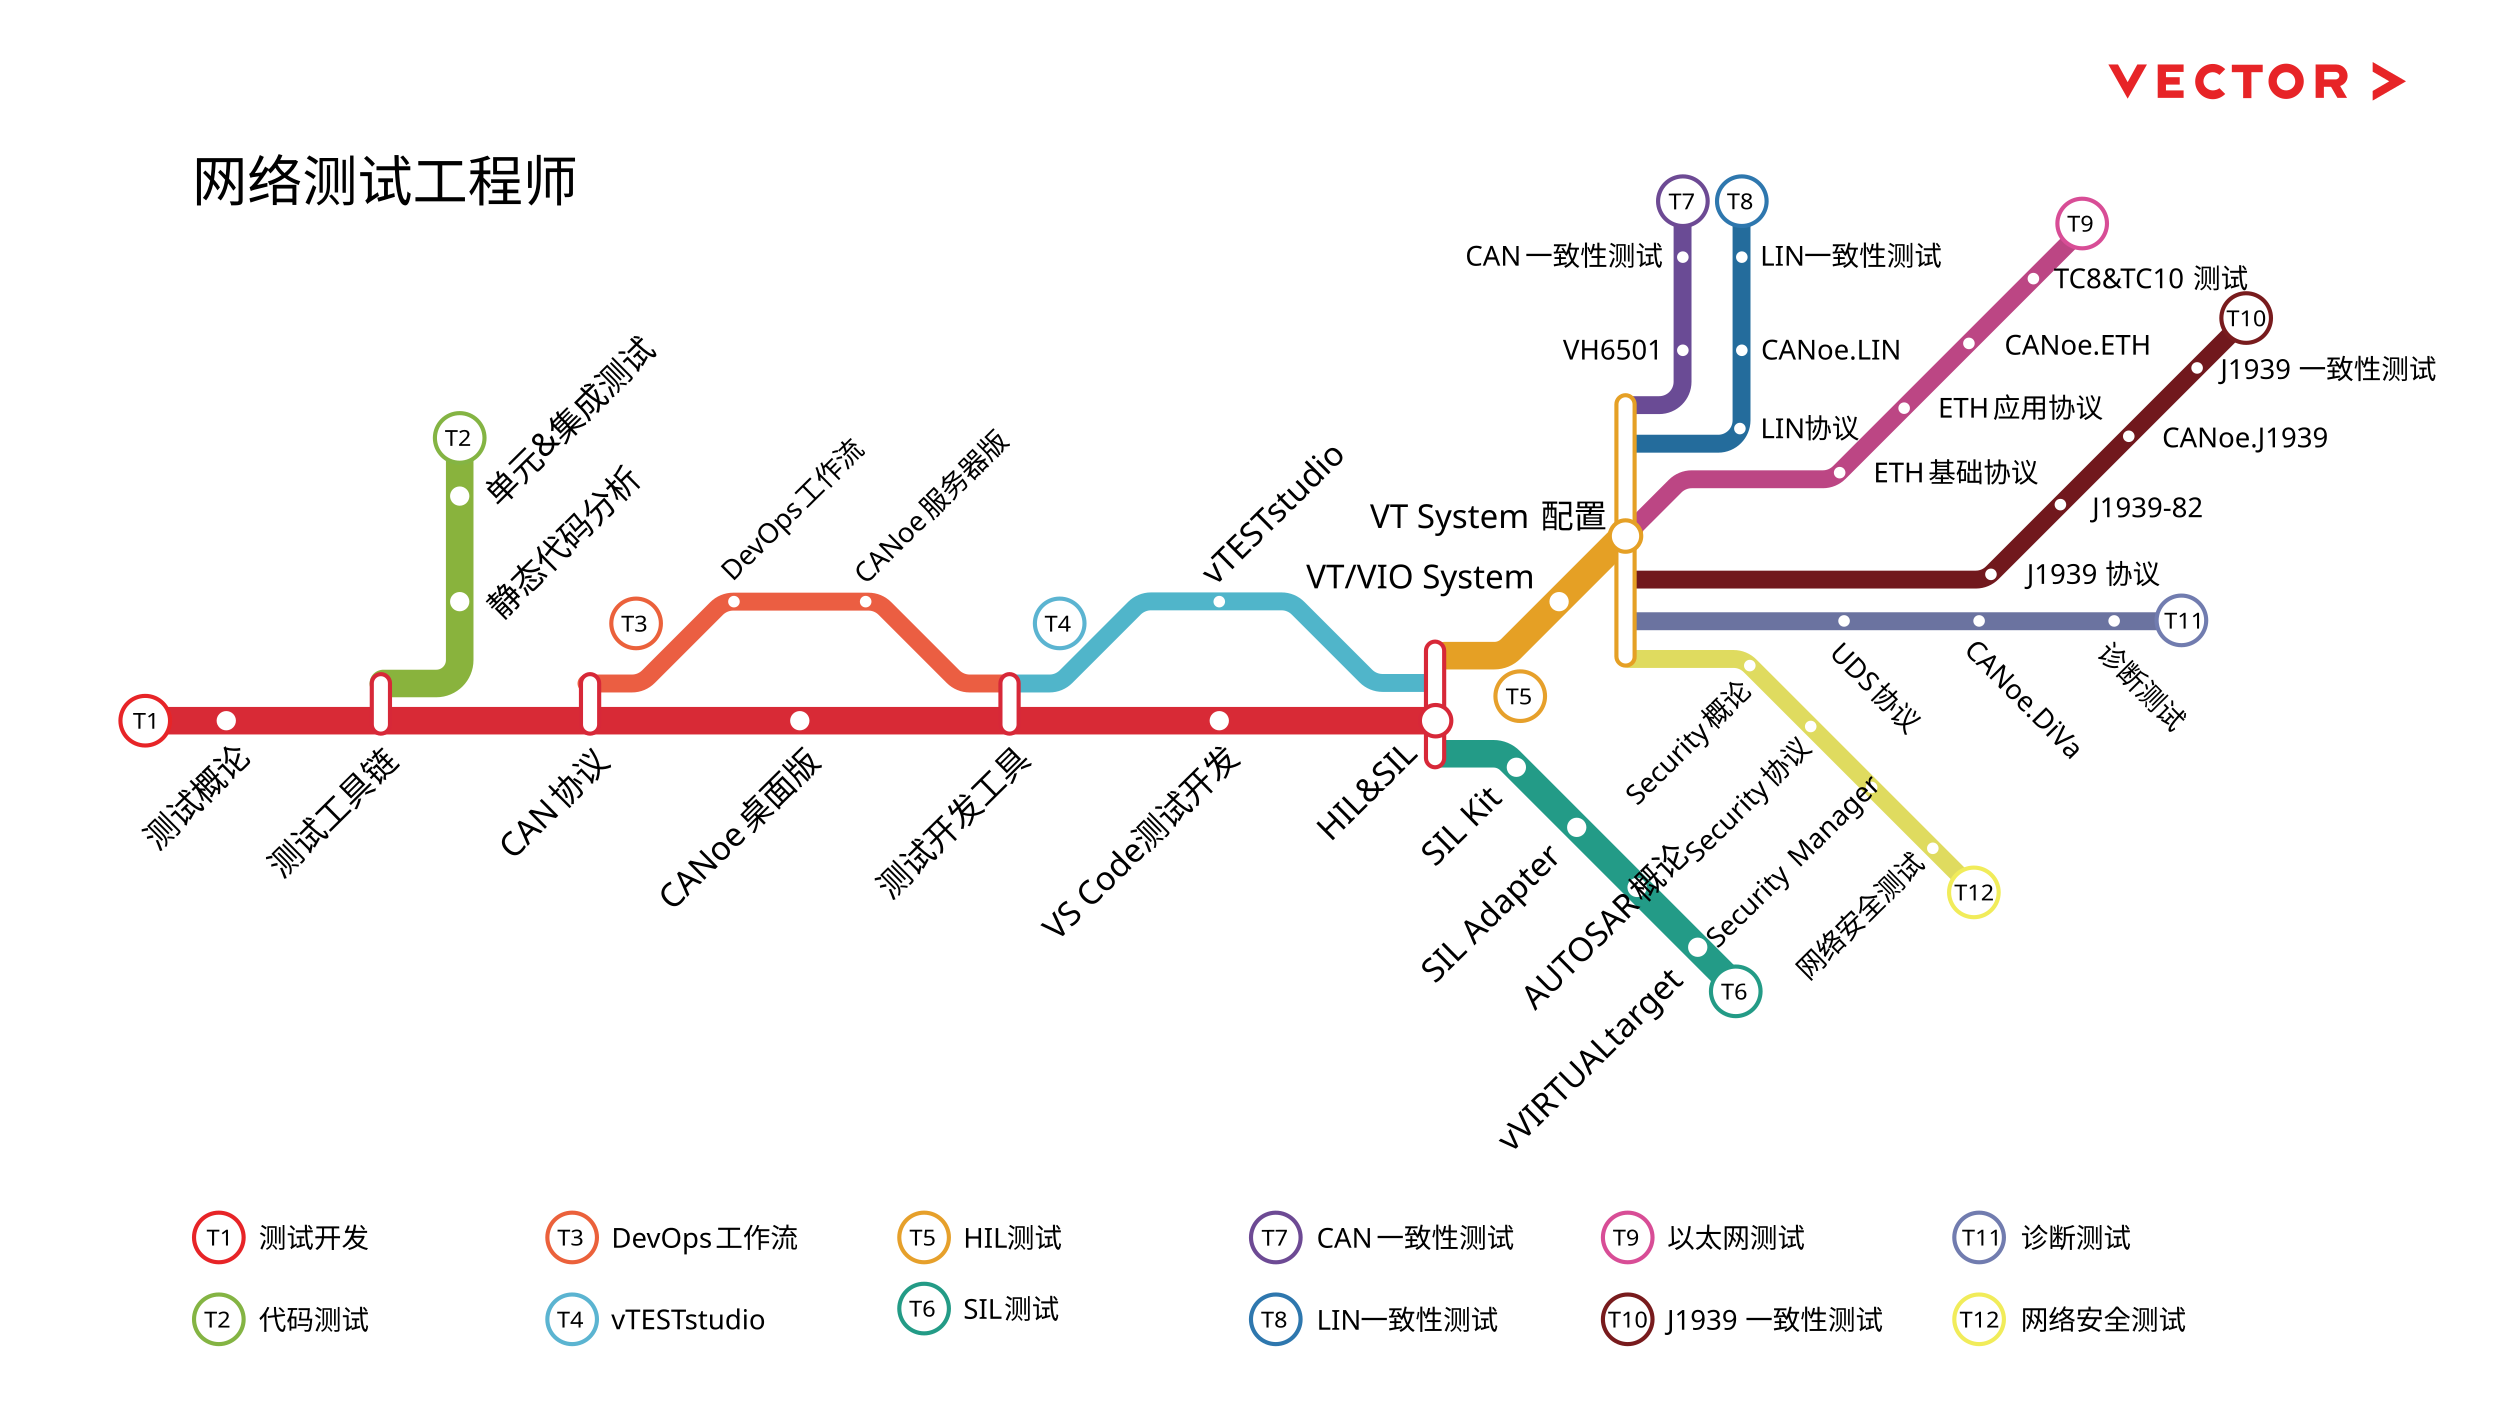
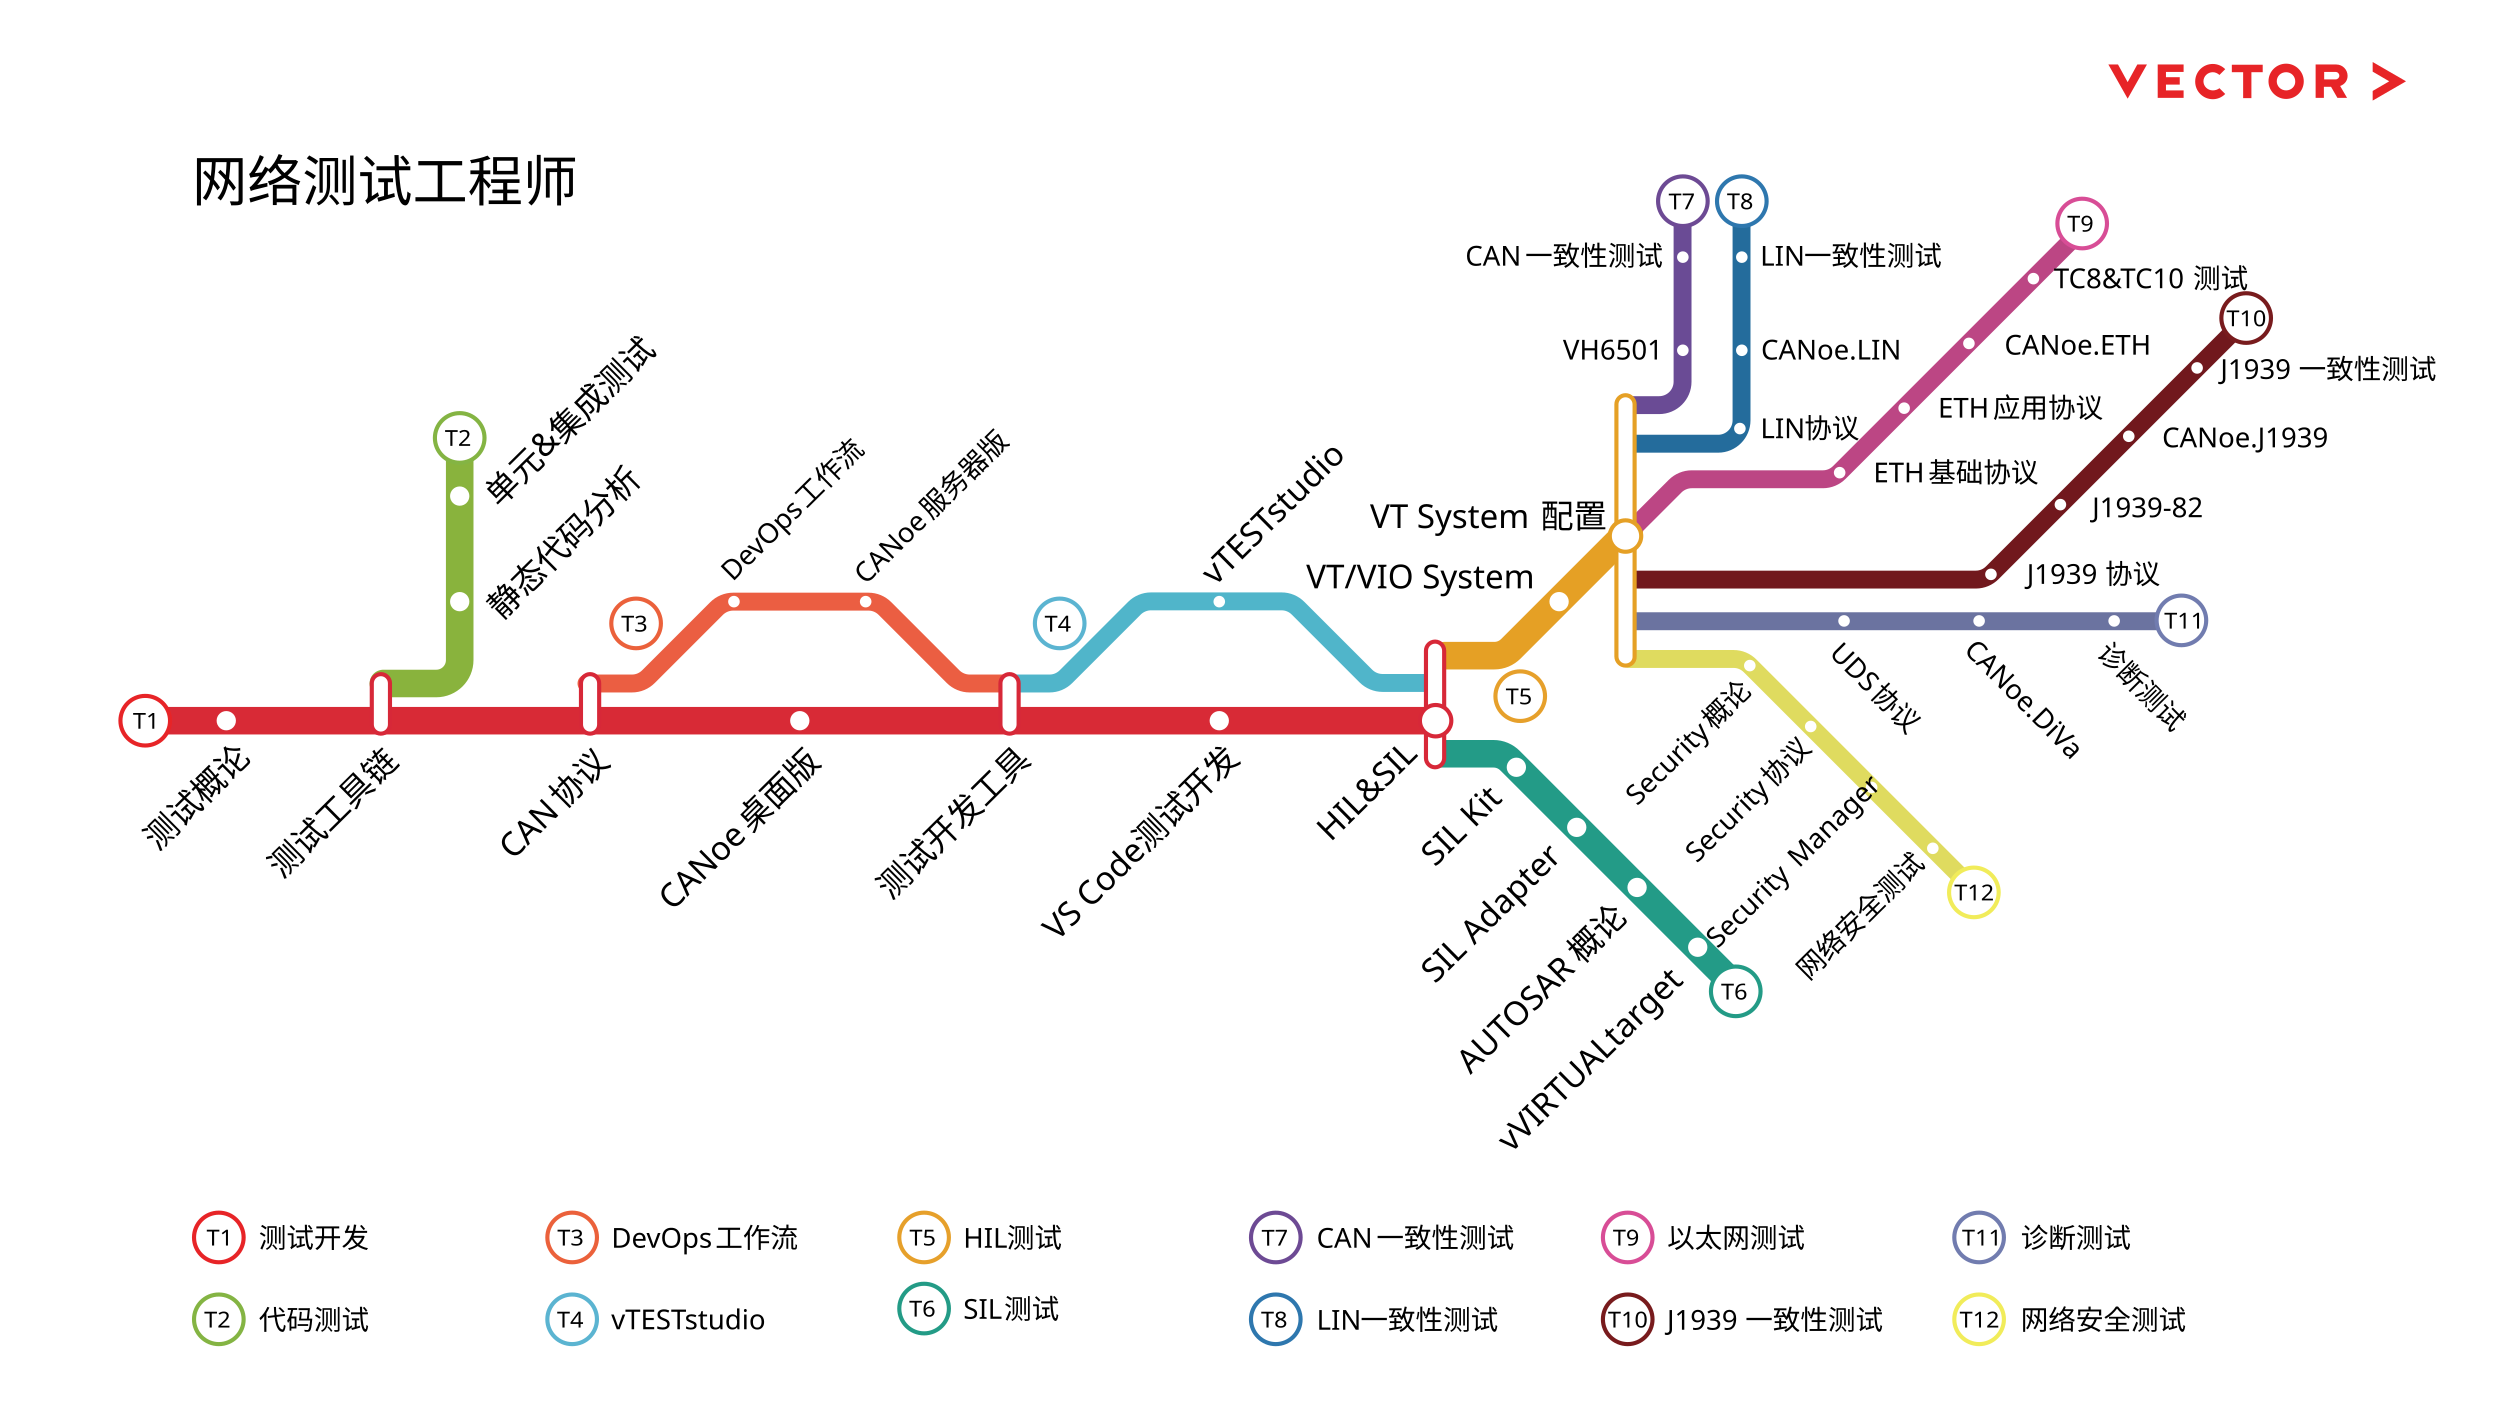
<svg xmlns="http://www.w3.org/2000/svg" version="1.1" x="0px" y="0px" viewBox="0 0 907.1 510.2" style="enable-background:new 0 0 907.1 510.2;" xml:space="preserve">
  <style type="text/css">
	.st0{fill:#FFFFFF;}
	.st1{fill:none;stroke:#D82A36;stroke-width:10;stroke-linecap:round;stroke-linejoin:round;stroke-miterlimit:10;}
	
		.st2{fill-rule:evenodd;clip-rule:evenodd;fill:none;stroke:#89B33D;stroke-width:6.5;stroke-linecap:round;stroke-linejoin:round;stroke-miterlimit:10;}
	
		.st3{fill-rule:evenodd;clip-rule:evenodd;fill:none;stroke:#EB5E42;stroke-width:6.5;stroke-linecap:round;stroke-linejoin:round;stroke-miterlimit:10;}
	.st4{fill:none;stroke:#50B5CA;stroke-width:10;stroke-linecap:round;stroke-linejoin:round;stroke-miterlimit:10;}
	.st5{fill:none;stroke:#E5A025;stroke-width:6.5;stroke-linecap:round;stroke-linejoin:round;stroke-miterlimit:10;}
	.st6{fill:none;stroke:#89B43B;stroke-width:6.5;stroke-linecap:round;stroke-linejoin:round;stroke-miterlimit:10;}
	.st7{fill:none;stroke:#89B33D;stroke-width:6.5;stroke-linecap:round;stroke-linejoin:round;stroke-miterlimit:10;}
	.st8{fill:none;stroke:#EB5E42;stroke-width:10;stroke-linecap:round;stroke-linejoin:round;stroke-miterlimit:10;}
	.st9{fill:none;stroke:#50B5CA;stroke-width:6.5;stroke-linecap:round;stroke-linejoin:round;stroke-miterlimit:10;}
	
		.st10{fill-rule:evenodd;clip-rule:evenodd;fill:none;stroke:#D82A36;stroke-width:10;stroke-linecap:round;stroke-linejoin:round;stroke-miterlimit:10;}
	.st11{fill:none;stroke:#EB5E42;stroke-width:6.5;stroke-linecap:round;stroke-linejoin:round;stroke-miterlimit:10;}
	
		.st12{fill-rule:evenodd;clip-rule:evenodd;fill:none;stroke:#50B5CA;stroke-width:6.5;stroke-linecap:round;stroke-linejoin:round;stroke-miterlimit:10;}
	
		.st13{fill-rule:evenodd;clip-rule:evenodd;fill:none;stroke:#E5A025;stroke-width:6.5;stroke-linecap:round;stroke-linejoin:round;stroke-miterlimit:10;}
	
		.st14{fill-rule:evenodd;clip-rule:evenodd;fill:none;stroke:#239B87;stroke-width:6.5;stroke-linecap:round;stroke-linejoin:round;stroke-miterlimit:10;}
	.st15{fill:none;stroke:#89B33D;stroke-width:10;stroke-linecap:round;stroke-linejoin:round;stroke-miterlimit:10;}
	.st16{fill:none;stroke:#E5A025;stroke-width:10;stroke-linecap:round;stroke-linejoin:round;stroke-miterlimit:10;}
	.st17{fill:none;stroke:#239B87;stroke-width:10;stroke-linecap:round;stroke-linejoin:round;stroke-miterlimit:10;}
	.st18{fill:none;stroke:#6A4B95;stroke-width:6.5;stroke-linecap:round;stroke-linejoin:round;stroke-miterlimit:10;}
	.st19{fill:none;stroke:#246C9C;stroke-width:6.5;stroke-linecap:round;stroke-linejoin:round;stroke-miterlimit:10;}
	.st20{fill:none;stroke:#BC4684;stroke-width:6.5;stroke-linecap:round;stroke-linejoin:round;stroke-miterlimit:10;}
	.st21{fill:none;stroke:#71181D;stroke-width:6.5;stroke-linecap:round;stroke-linejoin:round;stroke-miterlimit:10;}
	.st22{fill:none;stroke:#6B73A0;stroke-width:6.5;stroke-linecap:round;stroke-linejoin:round;stroke-miterlimit:10;}
	.st23{fill:none;stroke:#DFDB5F;stroke-width:6.5;stroke-linecap:round;stroke-linejoin:round;stroke-miterlimit:10;}
	.st24{fill:none;stroke:#239B87;stroke-width:6.5;stroke-linecap:round;stroke-linejoin:round;stroke-miterlimit:10;}
	.st25{fill:none;stroke:#6D79A7;stroke-width:6.5;stroke-linecap:round;stroke-linejoin:round;stroke-miterlimit:10;}
	.st26{display:none;}
	.st27{display:inline;opacity:0.5;fill:#DF5D42;}
	.st28{display:inline;}
	.st29{opacity:0.5;fill:#DF5D42;}
	.st30{display:inline;opacity:0.5;fill:#6C4A94;}
	.st31{display:inline;opacity:0.5;fill:#DD9C2C;}
	.st32{opacity:0.5;fill-rule:evenodd;clip-rule:evenodd;fill:#6A4A94;}
	.st33{opacity:0.5;fill-rule:evenodd;clip-rule:evenodd;fill:#E6B340;}
	.st34{display:inline;opacity:0.5;fill:#229C85;}
	.st35{opacity:0.5;fill:#229C85;}
	.st36{display:inline;opacity:0.5;fill:#89B43B;}
	.st37{opacity:0.5;fill:#DD9C2C;}
	.st38{opacity:0.5;fill:#4AACBE;}
	.st39{display:inline;opacity:0.5;fill:#8BB33D;}
	.st40{fill-rule:evenodd;clip-rule:evenodd;fill:#FFFFFF;stroke:#D72838;stroke-width:1.5;stroke-miterlimit:10;}
	.st41{fill-rule:evenodd;clip-rule:evenodd;fill:#FFFFFF;stroke:#4AACBE;stroke-width:1.5;stroke-miterlimit:10;}
	
		.st42{fill-rule:evenodd;clip-rule:evenodd;fill:#FFFFFF;stroke:#EB5E42;stroke-width:1.5;stroke-linecap:round;stroke-linejoin:round;stroke-miterlimit:10;}
	
		.st43{fill-rule:evenodd;clip-rule:evenodd;fill:none;stroke:#EB5E42;stroke-width:1.5;stroke-linecap:round;stroke-linejoin:round;stroke-miterlimit:10;}
	
		.st44{fill-rule:evenodd;clip-rule:evenodd;fill:#FFFFFF;stroke:#E5A025;stroke-width:1.5;stroke-linecap:round;stroke-linejoin:round;stroke-miterlimit:10;}
	.st45{fill-rule:evenodd;clip-rule:evenodd;fill:#FFFFFF;stroke:#DD9C2C;stroke-width:1.5;stroke-miterlimit:10;}
	.st46{fill-rule:evenodd;clip-rule:evenodd;fill:#FFFFFF;stroke:#6A74A1;stroke-width:1.5;stroke-miterlimit:10;}
	.st47{fill-rule:evenodd;clip-rule:evenodd;fill:#FFFFFF;stroke:#84AC3D;stroke-width:1.5;stroke-miterlimit:10;}
	
		.st48{fill-rule:evenodd;clip-rule:evenodd;fill:#FFFFFF;stroke:#50B5CA;stroke-width:1.5;stroke-linecap:round;stroke-linejoin:round;stroke-miterlimit:10;}
	.st49{fill-rule:evenodd;clip-rule:evenodd;fill:#FFFFFF;stroke:#DF5D42;stroke-width:1.5;stroke-miterlimit:10;}
	.st50{fill-rule:evenodd;clip-rule:evenodd;fill:#FFFFFF;stroke:#E72427;stroke-width:1.5;stroke-miterlimit:10;}
	.st51{fill-rule:evenodd;clip-rule:evenodd;fill:#FFFFFF;stroke:#84B443;stroke-width:1.5;stroke-miterlimit:10;}
	.st52{fill-rule:evenodd;clip-rule:evenodd;fill:#FFFFFF;stroke:#EB613B;stroke-width:1.5;stroke-miterlimit:10;}
	.st53{fill-rule:evenodd;clip-rule:evenodd;fill:#FFFFFF;stroke:#5BB4D1;stroke-width:1.5;stroke-miterlimit:10;}
	.st54{fill-rule:evenodd;clip-rule:evenodd;fill:#FFFFFF;stroke:#E6A02B;stroke-width:1.5;stroke-miterlimit:10;}
	
		.st55{fill-rule:evenodd;clip-rule:evenodd;fill:none;stroke:#239B86;stroke-width:1.5;stroke-linecap:round;stroke-linejoin:round;stroke-miterlimit:10;}
	
		.st56{fill-rule:evenodd;clip-rule:evenodd;fill:#FFFFFF;stroke:#239B86;stroke-width:1.5;stroke-linecap:round;stroke-linejoin:round;stroke-miterlimit:10;}
	
		.st57{fill-rule:evenodd;clip-rule:evenodd;fill:none;stroke:#6D4A94;stroke-width:1.5;stroke-linecap:round;stroke-linejoin:round;stroke-miterlimit:10;}
	
		.st58{fill-rule:evenodd;clip-rule:evenodd;fill:#FFFFFF;stroke:#6D4A94;stroke-width:1.5;stroke-linecap:round;stroke-linejoin:round;stroke-miterlimit:10;}
	.st59{fill-rule:evenodd;clip-rule:evenodd;fill:none;stroke:#2E77AE;stroke-width:1.5;stroke-miterlimit:10;}
	.st60{fill-rule:evenodd;clip-rule:evenodd;fill:#FFFFFF;stroke:#2E77AE;stroke-width:1.5;stroke-miterlimit:10;}
	
		.st61{fill-rule:evenodd;clip-rule:evenodd;fill:none;stroke:#D84D96;stroke-width:1.5;stroke-linecap:round;stroke-linejoin:round;stroke-miterlimit:22.926;}
	
		.st62{fill-rule:evenodd;clip-rule:evenodd;fill:#FFFFFF;stroke:#D84D96;stroke-width:1.5;stroke-linecap:round;stroke-linejoin:round;stroke-miterlimit:22.926;}
	
		.st63{fill-rule:evenodd;clip-rule:evenodd;fill:none;stroke:#781B1D;stroke-width:1.5;stroke-linecap:round;stroke-linejoin:round;stroke-miterlimit:10;}
	
		.st64{fill-rule:evenodd;clip-rule:evenodd;fill:#FFFFFF;stroke:#781B1D;stroke-width:1.5;stroke-linecap:round;stroke-linejoin:round;stroke-miterlimit:10;}
	.st65{fill-rule:evenodd;clip-rule:evenodd;fill:#FFFFFF;stroke:#717CAF;stroke-width:1.5;stroke-miterlimit:10;}
	.st66{font-family:'Inter-Regular-Adobe';}
	.st67{font-size:8px;}
	.st68{fill:none;}
	.st69{font-family:'NotoSansCJKsc-Medium-GBpc-EUC-H';}
	.st70{font-size:10px;}
	
		.st71{fill-rule:evenodd;clip-rule:evenodd;fill:#FFFFFF;stroke:#F1EC5A;stroke-width:1.5;stroke-linecap:round;stroke-linejoin:round;stroke-miterlimit:22.926;}
	.st72{font-family:'NotoSansCJKsc-Regular-GBpc-EUC-H';}
	.st73{font-size:12px;}
	.st74{font-family:'SourceHanSansSC-Regular-GBpc-EUC-H';}
	.st75{font-family:'NotoSansCJKsc-Bold-GBpc-EUC-H';}
	.st76{font-size:20px;}
	.st77{fill:#E72427;}
</style>
  <g id="背景">
    <rect x="-8.5" y="-8.5" class="st0" width="924.1" height="527.2" />
  </g>
  <g id="线路">
    <line class="st1" x1="52.7" y1="261.5" x2="517.3" y2="261.5" />
    <path class="st15" d="M139.1,248h19.2c4.7,0,8.5-3.8,8.5-8.5v-77.7" />
    <path class="st11" d="M212.8,248h16.5c2.3,0,4.4-0.9,6-2.5l24.7-24.7c1.6-1.6,3.8-2.5,6-2.5h49.1c2.3,0,4.4,0.9,6,2.5l24.7,24.7   c1.6,1.6,3.8,2.5,6,2.5h15.6" />
    <path class="st9" d="M365.8,248h15c2.3,0,4.4-0.9,6-2.5l24.8-24.8c1.6-1.6,3.8-2.5,6-2.5h47.4c2.3,0,4.4,0.9,6,2.5l24.6,24.6   c1.6,1.6,3.8,2.5,6,2.5h15.5" />
    <path class="st16" d="M524.1,237.9h18.1c2.3,0,4.4-0.9,6-2.5l43-43" />
    <path class="st17" d="M522.1,273.5h19.8c2.3,0,4.4,0.9,6,2.5l80.7,80.7" />
    <path class="st18" d="M591.8,147h10.2c4.7,0,8.5-3.8,8.5-8.5V76" />
    <path class="st19" d="M591.8,161h31.6c4.7,0,8.5-3.8,8.5-8.5V79" />
    <path class="st20" d="M591.8,192.4l16-16c1.6-1.6,3.8-2.5,6-2.5h47.6c2.3,0,4.4-0.9,6-2.5l84.3-84.3" />
    <path class="st21" d="M589.8,210.3h127.1c2.3,0,4.4-0.9,6-2.5l88.9-88.9" />
    <line class="st22" x1="591.2" y1="225.4" x2="786.5" y2="225.4" />
    <path class="st23" d="M591.2,239.1h37.8c2.3,0,4.4,0.9,6,2.5l77.4,77.4" />
  </g>
  <g id="延申" class="st26">
</g>
  <g id="站点">
    <path class="st40" d="M138.2,266.2L138.2,266.2c-1.8,0-3.3-1.5-3.3-3.3v-15c0-1.8,1.5-3.3,3.3-3.3l0,0c1.8,0,3.3,1.5,3.3,3.3v15   C141.5,264.7,140,266.2,138.2,266.2z" />
    <path class="st40" d="M214.1,266.2L214.1,266.2c-1.8,0-3.3-1.5-3.3-3.3v-15c0-1.8,1.5-3.3,3.3-3.3h0c1.8,0,3.3,1.5,3.3,3.3v15   C217.4,264.7,215.9,266.2,214.1,266.2z" />
    <path class="st40" d="M366.3,266.2L366.3,266.2c-1.8,0-3.3-1.5-3.3-3.3v-15c0-1.8,1.5-3.3,3.3-3.3h0c1.8,0,3.3,1.5,3.3,3.3v15   C369.6,264.7,368.1,266.2,366.3,266.2z" />
    <g>
      <path class="st40" d="M520.7,278.4L520.7,278.4c-1.8,0-3.3-1.5-3.3-3.3v-39c0-1.8,1.5-3.3,3.3-3.3l0,0c1.8,0,3.3,1.5,3.3,3.3v39    C524,276.9,522.5,278.4,520.7,278.4z" />
      <circle class="st40" cx="520.9" cy="261.5" r="5.7" />
    </g>
    <g>
      <path class="st44" d="M589.8,241.5L589.8,241.5c-1.8,0-3.3-1.5-3.3-3.3v-91.5c0-1.8,1.5-3.3,3.3-3.3l0,0c1.8,0,3.3,1.5,3.3,3.3    v91.5C593.2,240,591.7,241.5,589.8,241.5z" />
      <circle class="st44" cx="589.8" cy="194.5" r="5.7" />
    </g>
    <circle class="st0" cx="82.1" cy="261.5" r="3.5" />
    <circle class="st0" cx="166.8" cy="218.3" r="3.5" />
    <circle class="st0" cx="166.8" cy="180" r="3.5" />
    <circle class="st0" cx="290.2" cy="261.5" r="3.5" />
    <circle class="st0" cx="442.4" cy="261.5" r="3.5" />
    <circle class="st0" cx="550.2" cy="278.4" r="3.5" />
    <circle class="st0" cx="616" cy="343.7" r="3.5" />
    <circle class="st0" cx="594" cy="322" r="3.5" />
    <circle class="st0" cx="572.1" cy="300.2" r="3.5" />
    <circle class="st0" cx="565.7" cy="218.3" r="3.5" />
    <circle class="st0" cx="266.3" cy="218.3" r="2.1" />
    <circle class="st0" cx="314.1" cy="218.3" r="2.1" />
    <circle class="st0" cx="442.4" cy="218.3" r="2.1" />
    <circle class="st0" cx="634.9" cy="241.5" r="2.1" />
    <circle class="st0" cx="701.3" cy="307.8" r="2.1" />
    <circle class="st0" cx="679.1" cy="285.7" r="2.1" />
    <circle class="st0" cx="657" cy="263.6" r="2.1" />
    <circle class="st0" cx="797.2" cy="133.5" r="2.1" />
    <circle class="st0" cx="722.4" cy="208.4" r="2.1" />
    <circle class="st0" cx="747.6" cy="183.1" r="2.1" />
    <circle class="st0" cx="772.4" cy="158.3" r="2.1" />
    <circle class="st0" cx="667.5" cy="171.5" r="2.1" />
    <circle class="st0" cx="737.8" cy="101.1" r="2.1" />
    <circle class="st0" cx="714.4" cy="124.6" r="2.1" />
    <circle class="st0" cx="690.9" cy="148.1" r="2.1" />
    <circle class="st0" cx="631.3" cy="155.5" r="2.1" />
    <circle class="st0" cx="632" cy="127.1" r="2.1" />
    <circle class="st0" cx="632" cy="93.3" r="2.1" />
    <circle class="st0" cx="610.6" cy="127.1" r="2.1" />
    <circle class="st0" cx="610.6" cy="93.3" r="2.1" />
    <circle class="st0" cx="767.1" cy="225.3" r="2.1" />
    <circle class="st0" cx="669.1" cy="225.3" r="2.1" />
    <circle class="st0" cx="718.1" cy="225.3" r="2.1" />
  </g>
  <g id="路线名">
    <g>
      <circle class="st50" cx="79.4" cy="449" r="9" />
      <text transform="matrix(1.0644 0 0 1 74.9515 451.9234)" class="st66 st67">T1</text>
    </g>
    <g>
      <circle class="st50" cx="52.7" cy="261.5" r="9" />
      <text transform="matrix(1.0644 0 0 1 48.2247 264.4154)" class="st66 st67">T1</text>
    </g>
    <rect x="93.9" y="443.9" class="st68" width="101.1" height="10.1" />
    <text transform="matrix(1 0 0 1 93.8976 452.7337)" class="st69 st70">测试开发</text>
    <g>
      <circle class="st51" cx="79.4" cy="478.7" r="9" />
      <text transform="matrix(1.0644 0 0 1 74.0865 481.6734)" class="st66 st67">T2</text>
    </g>
    <g>
      <circle class="st51" cx="166.8" cy="158.9" r="9" />
      <text transform="matrix(1.0644 0 0 1 161.4198 161.7893)" class="st66 st67">T2</text>
    </g>
    <rect x="93.9" y="473.7" class="st68" width="101.1" height="10.1" />
    <text transform="matrix(1 0 0 1 93.8976 482.4837)" class="st69 st70">代码测试     </text>
    <g>
      <circle class="st52" cx="207.6" cy="449" r="9" />
      <text transform="matrix(1.0644 0 0 1 202.2201 451.9234)" class="st66 st67">T3</text>
    </g>
    <g>
      <circle class="st52" cx="230.8" cy="226.2" r="9" />
      <text transform="matrix(1.0644 0 0 1 225.3932 229.1654)" class="st66 st67">T3</text>
    </g>
    <rect x="221.8" y="443.9" class="st68" width="101.1" height="10.1" />
    <text transform="matrix(1 0 0 1 221.8315 452.7337)">
      <tspan x="0" y="0" class="st66 st70">DevOps</tspan>
      <tspan x="37.7" y="0" class="st69 st70">工作流</tspan>
    </text>
    <g>
      <circle class="st53" cx="207.6" cy="478.7" r="9" />
      <text transform="matrix(1.0644 0 0 1 202.0995 481.6734)" class="st66 st67">T4</text>
    </g>
    <g>
      <circle class="st53" cx="384.5" cy="226.2" r="9" />
      <text transform="matrix(1.0644 0 0 1 379.0221 229.1654)" class="st66 st67">T4</text>
    </g>
    <rect x="221.8" y="473.7" class="st68" width="101.1" height="10.1" />
    <text transform="matrix(1 0 0 1 221.7717 482.3216)" class="st66 st70">vTESTstudio</text>
    <g>
      <circle class="st54" cx="335.3" cy="449" r="9" />
      <text transform="matrix(1.0644 0 0 1 329.9906 451.9234)" class="st66 st67">T5</text>
    </g>
    <g>
      <circle class="st54" cx="551.6" cy="252.6" r="9" />
      <text transform="matrix(1.0644 0 0 1 546.3329 255.5412)" class="st66 st67">T5</text>
    </g>
    <rect x="349.5" y="443.9" class="st68" width="101.1" height="10.1" />
    <text transform="matrix(1 0 0 1 349.5221 452.7337)">
      <tspan x="0" y="0" class="st66 st70">HIL</tspan>
      <tspan x="15.8" y="0" class="st69 st70">测试</tspan>
    </text>
    <g>
      <circle class="st55" cx="335.3" cy="474.8" r="9" />
      <text transform="matrix(1.0644 0 0 1 329.8764 477.7092)" class="st66 st67">T6</text>
    </g>
    <g>
      <circle class="st56" cx="629.8" cy="359.7" r="9" />
      <text transform="matrix(1.0644 0 0 1 624.4588 362.6654)" class="st66 st67">T6</text>
    </g>
    <rect x="349.5" y="469.7" class="st68" width="101.1" height="10.1" />
    <text transform="matrix(1 0 0 1 349.5221 478.5195)">
      <tspan x="0" y="0" class="st66 st70">SIL</tspan>
      <tspan x="14.8" y="0" class="st69 st70">测试</tspan>
    </text>
    <g>
      <ellipse transform="matrix(1 -6.751167e-03 6.751167e-03 1 -3.0206 3.1356)" class="st57" cx="462.9" cy="449" rx="9" ry="9" />
      <text transform="matrix(1.0644 -7.184699e-03 6.750000e-03 1 457.7887 451.9932)" class="st66 st67">T7</text>
    </g>
    <g>
      <ellipse transform="matrix(1 -6.751167e-03 6.751167e-03 1 -0.4788 4.1239)" class="st58" cx="610.6" cy="73" rx="9" ry="9" />
      <text transform="matrix(1.0644 -7.184699e-03 6.750000e-03 1 605.4553 75.9844)" class="st66 st67">T7</text>
    </g>
    <rect x="477.7" y="443.9" class="st68" width="101.1" height="10.1" />
    <text transform="matrix(1 0 0 1 477.7152 452.7337)">
      <tspan x="0" y="0" class="st66 st70">CAN</tspan>
      <tspan x="21.7" y="0" class="st69 st70">一致性测试</tspan>
    </text>
    <g>
      <circle class="st59" cx="462.9" cy="478.7" r="9" />
      <text transform="matrix(1.0644 0 0 1 457.5494 481.6734)" class="st66 st67">T8</text>
    </g>
    <g>
      <circle class="st60" cx="632" cy="73" r="9" />
      <text transform="matrix(1.0644 0 0 1 626.5911 75.9146)" class="st66 st67">T8</text>
    </g>
    <rect x="477.7" y="473.7" class="st68" width="101.1" height="10.1" />
    <text transform="matrix(1 0 0 1 477.7152 482.4837)">
      <tspan x="0" y="0" class="st66 st70">LIN</tspan>
      <tspan x="15.9" y="0" class="st69 st70">一致性测试</tspan>
    </text>
    <g>
      <circle class="st61" cx="590.6" cy="449" r="9" />
      <text transform="matrix(1.0644 0 0 1 585.2099 451.9234)" class="st66 st67">T9</text>
    </g>
    <g>
      <circle class="st62" cx="755.5" cy="81.1" r="9" />
      <text transform="matrix(1.0644 0 0 1 750.077 84.0317)" class="st66 st67">T9</text>
    </g>
    <rect x="604.9" y="443.9" class="st68" width="101.1" height="10.1" />
    <text transform="matrix(1 0 0 1 604.9126 452.7337)" class="st69 st70">以太网测试</text>
    <g>
      <circle class="st63" cx="590.6" cy="478.7" r="9" />
      <text transform="matrix(1.0644 0 0 1 583.4318 481.6734)" class="st66 st67">T10</text>
    </g>
    <g>
      <circle class="st64" cx="815" cy="115.4" r="9" />
      <text transform="matrix(1.0644 0 0 1 807.8416 118.3676)" class="st66 st67">T10</text>
    </g>
    <rect x="604.9" y="473.7" class="st68" width="101.1" height="10.1" />
    <text transform="matrix(1 0 0 1 604.8518 482.4837)">
      <tspan x="0" y="0" class="st66 st70">J1939</tspan>
      <tspan x="28.4" y="0" class="st69 st70">一致性测试</tspan>
    </text>
    <g>
      <circle class="st65" cx="718.1" cy="449" r="9" />
      <text transform="matrix(1.0644 0 0 1 711.8868 451.9234)" class="st66 st67">T11</text>
    </g>
    <g>
      <circle class="st65" cx="791.5" cy="225.1" r="9" />
      <text transform="matrix(1.0644 0 0 1 785.2684 228.0758)" class="st66 st67">T11</text>
    </g>
    <rect x="733.2" y="443.9" class="st68" width="101.1" height="10.1" />
    <text transform="matrix(1 0 0 1 733.1985 452.7337)" class="st69 st70">诊断测试</text>
    <g>
      <circle class="st71" cx="718.1" cy="478.7" r="9" />
      <text transform="matrix(1.0644 0 0 1 711.0214 481.6734)" class="st66 st67">T12</text>
    </g>
    <g>
      <circle class="st71" cx="716.2" cy="323.8" r="9" />
      <text transform="matrix(1.0644 0 0 1 709.0875 326.7096)" class="st66 st67">T12</text>
    </g>
    <rect x="733.2" y="473.7" class="st68" width="101.1" height="10.1" />
    <text transform="matrix(1 0 0 1 733.199 482.4847)" class="st69 st70">网络安全测试</text>
  </g>
  <g id="站点文字">
    <text transform="matrix(0.711 -0.7032 0.7032 0.711 57.3063 309.0526)" class="st72 st73">测试概论</text>
    <text transform="matrix(0.711 -0.7032 0.7032 0.711 102.4108 319.1161)" class="st72 st73">测试工具链</text>
    <text transform="matrix(0.711 -0.7032 0.7032 0.711 186.0759 312.2684)">
      <tspan x="0" y="0" class="st66 st73">CAN</tspan>
      <tspan x="26.1" y="0" class="st72 st73">协议</tspan>
    </text>
    <text transform="matrix(0.711 -0.7032 0.7032 0.711 323.2858 326.8046)" class="st72 st73">测试开发工具</text>
    <text transform="matrix(0.711 -0.7032 0.7032 0.711 383.4938 341.7977)" class="st72 st73">VS Code测试开发</text>
    <text transform="matrix(0.711 -0.7032 0.7032 0.711 243.9528 330.7499)">
      <tspan x="0" y="0" class="st66 st73">CANoe</tspan>
      <tspan x="40.3" y="0" class="st72 st73">桌面版</tspan>
    </text>
    <text transform="matrix(0.711 -0.7032 0.7032 0.711 482.8239 305.6854)" class="st66 st73">HIL&amp;SIL</text>
    <text transform="matrix(0.711 -0.7032 0.7032 0.711 520.6657 314.7723)" class="st66 st73">SIL Kit</text>
    <text transform="matrix(0.711 -0.7032 0.7032 0.711 520.6657 357.1512)" class="st66 st73">SIL Adapter</text>
    <text transform="matrix(0.711 -0.7032 0.7032 0.711 548.2946 418.5048)" class="st66 st73">vVIRTUALtarget</text>
-     <text transform="matrix(0.711 -0.7032 0.7032 0.711 557.006 366.8417)">
+     <text transform="matrix(0.711 -0.7032 0.7032 0.711 533.543 390.0477)">
      <tspan x="0" y="0" class="st66 st73">AUTOSAR</tspan>
-       <tspan x="55.3" y="0" class="st72 st73">概论</tspan>
+       <tspan x="56.7" y="0" class="st72 st73">概论</tspan>
    </text>
    <text transform="matrix(0.711 -0.7032 0.7032 0.711 181.0124 184.3612)" class="st74 st73">单元&amp;集成测试</text>
    <text transform="matrix(0.711 -0.7032 0.7032 0.711 182.0539 225.1385)" class="st72 st73">静态代码分析</text>
    <text transform="matrix(0.711 -0.7032 0.7032 0.711 265.8273 211.2274)">
      <tspan x="0" y="0" class="st66 st70">DevOps</tspan>
      <tspan x="37.7" y="0" class="st72 st70">工作流</tspan>
    </text>
    <text transform="matrix(0.711 -0.7032 0.7032 0.711 314.0978 212.37)">
      <tspan x="0" y="0" class="st66 st70">CANoe</tspan>
      <tspan x="33.6" y="0" class="st72 st70">服务器版</tspan>
    </text>
    <text transform="matrix(0.711 -0.7032 0.7032 0.711 440.8757 212.7899)" class="st66 st73">vTESTstudio</text>
    <rect x="462.7" y="203.1" class="st68" width="109.1" height="10.7" />
    <text transform="matrix(1 0 0 1 473.9397 213.4809)" class="st66 st73">VT/VIO System</text>
    <rect x="480.8" y="181" class="st68" width="102.1" height="10.7" />
    <text transform="matrix(1 0 0 1 493.9654 191.5848)">
      <tspan x="0" y="0" class="st66 st73"> VT System</tspan>
      <tspan x="65" y="0" class="st74 st73">配置</tspan>
    </text>
    <rect x="529.8" y="87.6" class="st68" width="73.6" height="10.7" />
    <text transform="matrix(1 0 0 1 531.673 96.3978)">
      <tspan x="0" y="0" class="st66 st70">CAN</tspan>
      <tspan x="21.7" y="0" class="st74 st70">一致性测试</tspan>
    </text>
    <rect x="679.7" y="166.2" class="st68" width="85.3" height="10.7" />
    <text transform="matrix(1 0 0 1 679.7452 175.0136)">
      <tspan x="0" y="0" class="st66 st70">ETH</tspan>
      <tspan x="19.9" y="0" class="st74 st70">基础协议</tspan>
    </text>
    <rect x="703.2" y="142.7" class="st68" width="89.6" height="10.7" />
    <text transform="matrix(1 0 0 1 703.1974 151.5335)">
      <tspan x="0" y="0" class="st66 st70">ETH</tspan>
      <tspan x="19.9" y="0" class="st74 st70">应用协议</tspan>
    </text>
    <rect x="716.2" y="120" class="st68" width="78.6" height="10.7" />
    <text transform="matrix(1 0 0 1 727.2946 128.6839)" class="st66 st70">CANoe.ETH</text>
    <rect x="743.7" y="95.8" class="st68" width="73.6" height="10.7" />
    <text transform="matrix(1 0 0 1 745.217 104.5752)">
      <tspan x="0" y="0" class="st66 st70">TC8&amp;TC10</tspan>
      <tspan x="50.5" y="0" class="st74 st70">测试</tspan>
    </text>
    <rect x="530.4" y="121.8" class="st68" width="73.6" height="10.7" />
    <text transform="matrix(1 0 0 1 567.0912 130.4547)" class="st66 st70">VH6501</text>
    <rect x="638.7" y="87.6" class="st68" width="73.6" height="9.9" />
    <text transform="matrix(1 0 0 1 638.6727 96.3979)">
      <tspan x="0" y="0" class="st66 st70">LIN</tspan>
      <tspan x="15.9" y="0" class="st74 st70">一致性测试</tspan>
    </text>
    <rect x="639" y="121.8" class="st68" width="73.6" height="10.7" />
    <text transform="matrix(1 0 0 1 638.9737 130.4548)" class="st66 st70">CANoe.LIN</text>
    <rect x="638.8" y="150.2" class="st68" width="73.6" height="10.7" />
    <text transform="matrix(1 0 0 1 638.7549 158.9869)">
      <tspan x="0" y="0" class="st66 st70">LIN</tspan>
      <tspan x="15.9" y="0" class="st74 st70">协议</tspan>
    </text>
    <rect x="735.4" y="203" class="st68" width="85.3" height="10.7" />
    <text transform="matrix(1 0 0 1 735.3964 211.846)">
      <tspan x="0" y="0" class="st66 st70">J1939</tspan>
      <tspan x="28.4" y="0" class="st74 st70">协议</tspan>
    </text>
    <rect x="759.1" y="179" class="st68" width="85.3" height="10.7" />
    <text transform="matrix(1 0 0 1 759.1255 187.6721)" class="st66 st70">J1939-82</text>
    <rect x="784.5" y="153.7" class="st68" width="85.3" height="10.7" />
    <text transform="matrix(1 0 0 1 784.5005 162.2995)" class="st66 st70">CANoe.J1939</text>
    <rect x="802.2" y="128.7" class="st68" width="85.3" height="9.5" />
    <text transform="matrix(1 0 0 1 805.6401 137.4976)">
      <tspan x="0" y="0" class="st66 st70">J1939</tspan>
      <tspan x="28.4" y="0" class="st74 st70">一致性测试</tspan>
    </text>
    <text transform="matrix(0.7032 0.711 -0.711 0.7032 760.3726 237.375)" class="st74 st70">诊断测试</text>
    <text transform="matrix(0.7032 0.711 -0.711 0.7032 712.2368 236.2617)" class="st66 st70">CANoe.DiVa</text>
    <text transform="matrix(0.7032 0.711 -0.711 0.7032 663.3804 237.3747)">
      <tspan x="0" y="0" class="st66 st70">UDS</tspan>
      <tspan x="21.1" y="0" class="st74 st70">协议</tspan>
    </text>
    <text transform="matrix(0.711 -0.7032 0.7032 0.711 594.0439 292.5966)">
      <tspan x="0" y="0" class="st66 st70">Security</tspan>
      <tspan x="39" y="0" class="st74 st70">概论</tspan>
    </text>
    <text transform="matrix(0.711 -0.7032 0.7032 0.711 615.6879 313.3856)">
      <tspan x="0" y="0" class="st66 st70">Security</tspan>
      <tspan x="39" y="0" class="st74 st70">协议</tspan>
    </text>
    <text transform="matrix(0.711 -0.7032 0.7032 0.711 623.1879 344.3954)">
      <tspan x="0" y="0" class="st66 st70">Security</tspan>
      <tspan x="39" y="0" class="st66 st70"> Manager</tspan>
    </text>
    <text transform="matrix(0.711 -0.7032 0.7032 0.711 656.1262 355.9969)" class="st74 st70">网络安全测试</text>
  </g>
  <g id="路线序号">
</g>
  <g id="标题">
    <text transform="matrix(1 0 0 1 69.6919 72.9774)" class="st75 st76">网络测试</text>
    <text transform="matrix(1 0 0 1 149.6919 72.9774)" class="st75 st76">工程师</text>
    <g>
      <polygon class="st77" points="860.9,26 860.9,22.5 873,29.5 860.9,36.5 860.9,33 866.9,29.5   " />
      <path class="st77" d="M775.5,23.4l-3.5,6.4l-3.5-6.4H765l7,12.4l7-12.4H775.5z M802.9,32.8c-1.9,0-3.4-1.5-3.4-3.3    s1.5-3.3,3.4-3.3c0.9,0,1.7,0.4,2.4,1l2.1-2.1c-1.1-1.1-2.7-1.9-4.5-1.9c-3.5,0-6.4,2.8-6.4,6.4s2.9,6.4,6.4,6.4    c1.7,0,3.3-0.7,4.5-1.9l-2.1-2.1C804.7,32.5,803.8,32.8,802.9,32.8L802.9,32.8z M809.8,26.2h4.1v9.4h3v-9.4h4.1v-2.7h-11.2V26.2z     M782.9,35.5h9.4v-2.7h-6.4v-2.1h5V28h-5v-1.9h6.4v-2.7h-9.4V35.5z M829.5,23.1c-3.5,0-6.4,2.8-6.4,6.4c0,3.5,2.9,6.4,6.4,6.4    c3.5,0,6.4-2.8,6.4-6.4C835.9,26,833,23.1,829.5,23.1 M829.5,32.8c-1.9,0-3.4-1.5-3.4-3.3c0-1.9,1.5-3.3,3.4-3.3    c1.9,0,3.3,1.5,3.3,3.3C832.9,31.3,831.4,32.8,829.5,32.8 M851.8,27.5c0-2.2-1.8-4.1-4.1-4.1h-7.5v12.1h3v-4h2.6l2.3,4h3.5    l-2.5-4.3C850.8,30.6,851.8,29.2,851.8,27.5L851.8,27.5z M847.5,28.8h-4.2v-2.7h4.2c0.7,0,1.3,0.6,1.3,1.4    C848.8,28.2,848.2,28.8,847.5,28.8" />
    </g>
  </g>
</svg>
